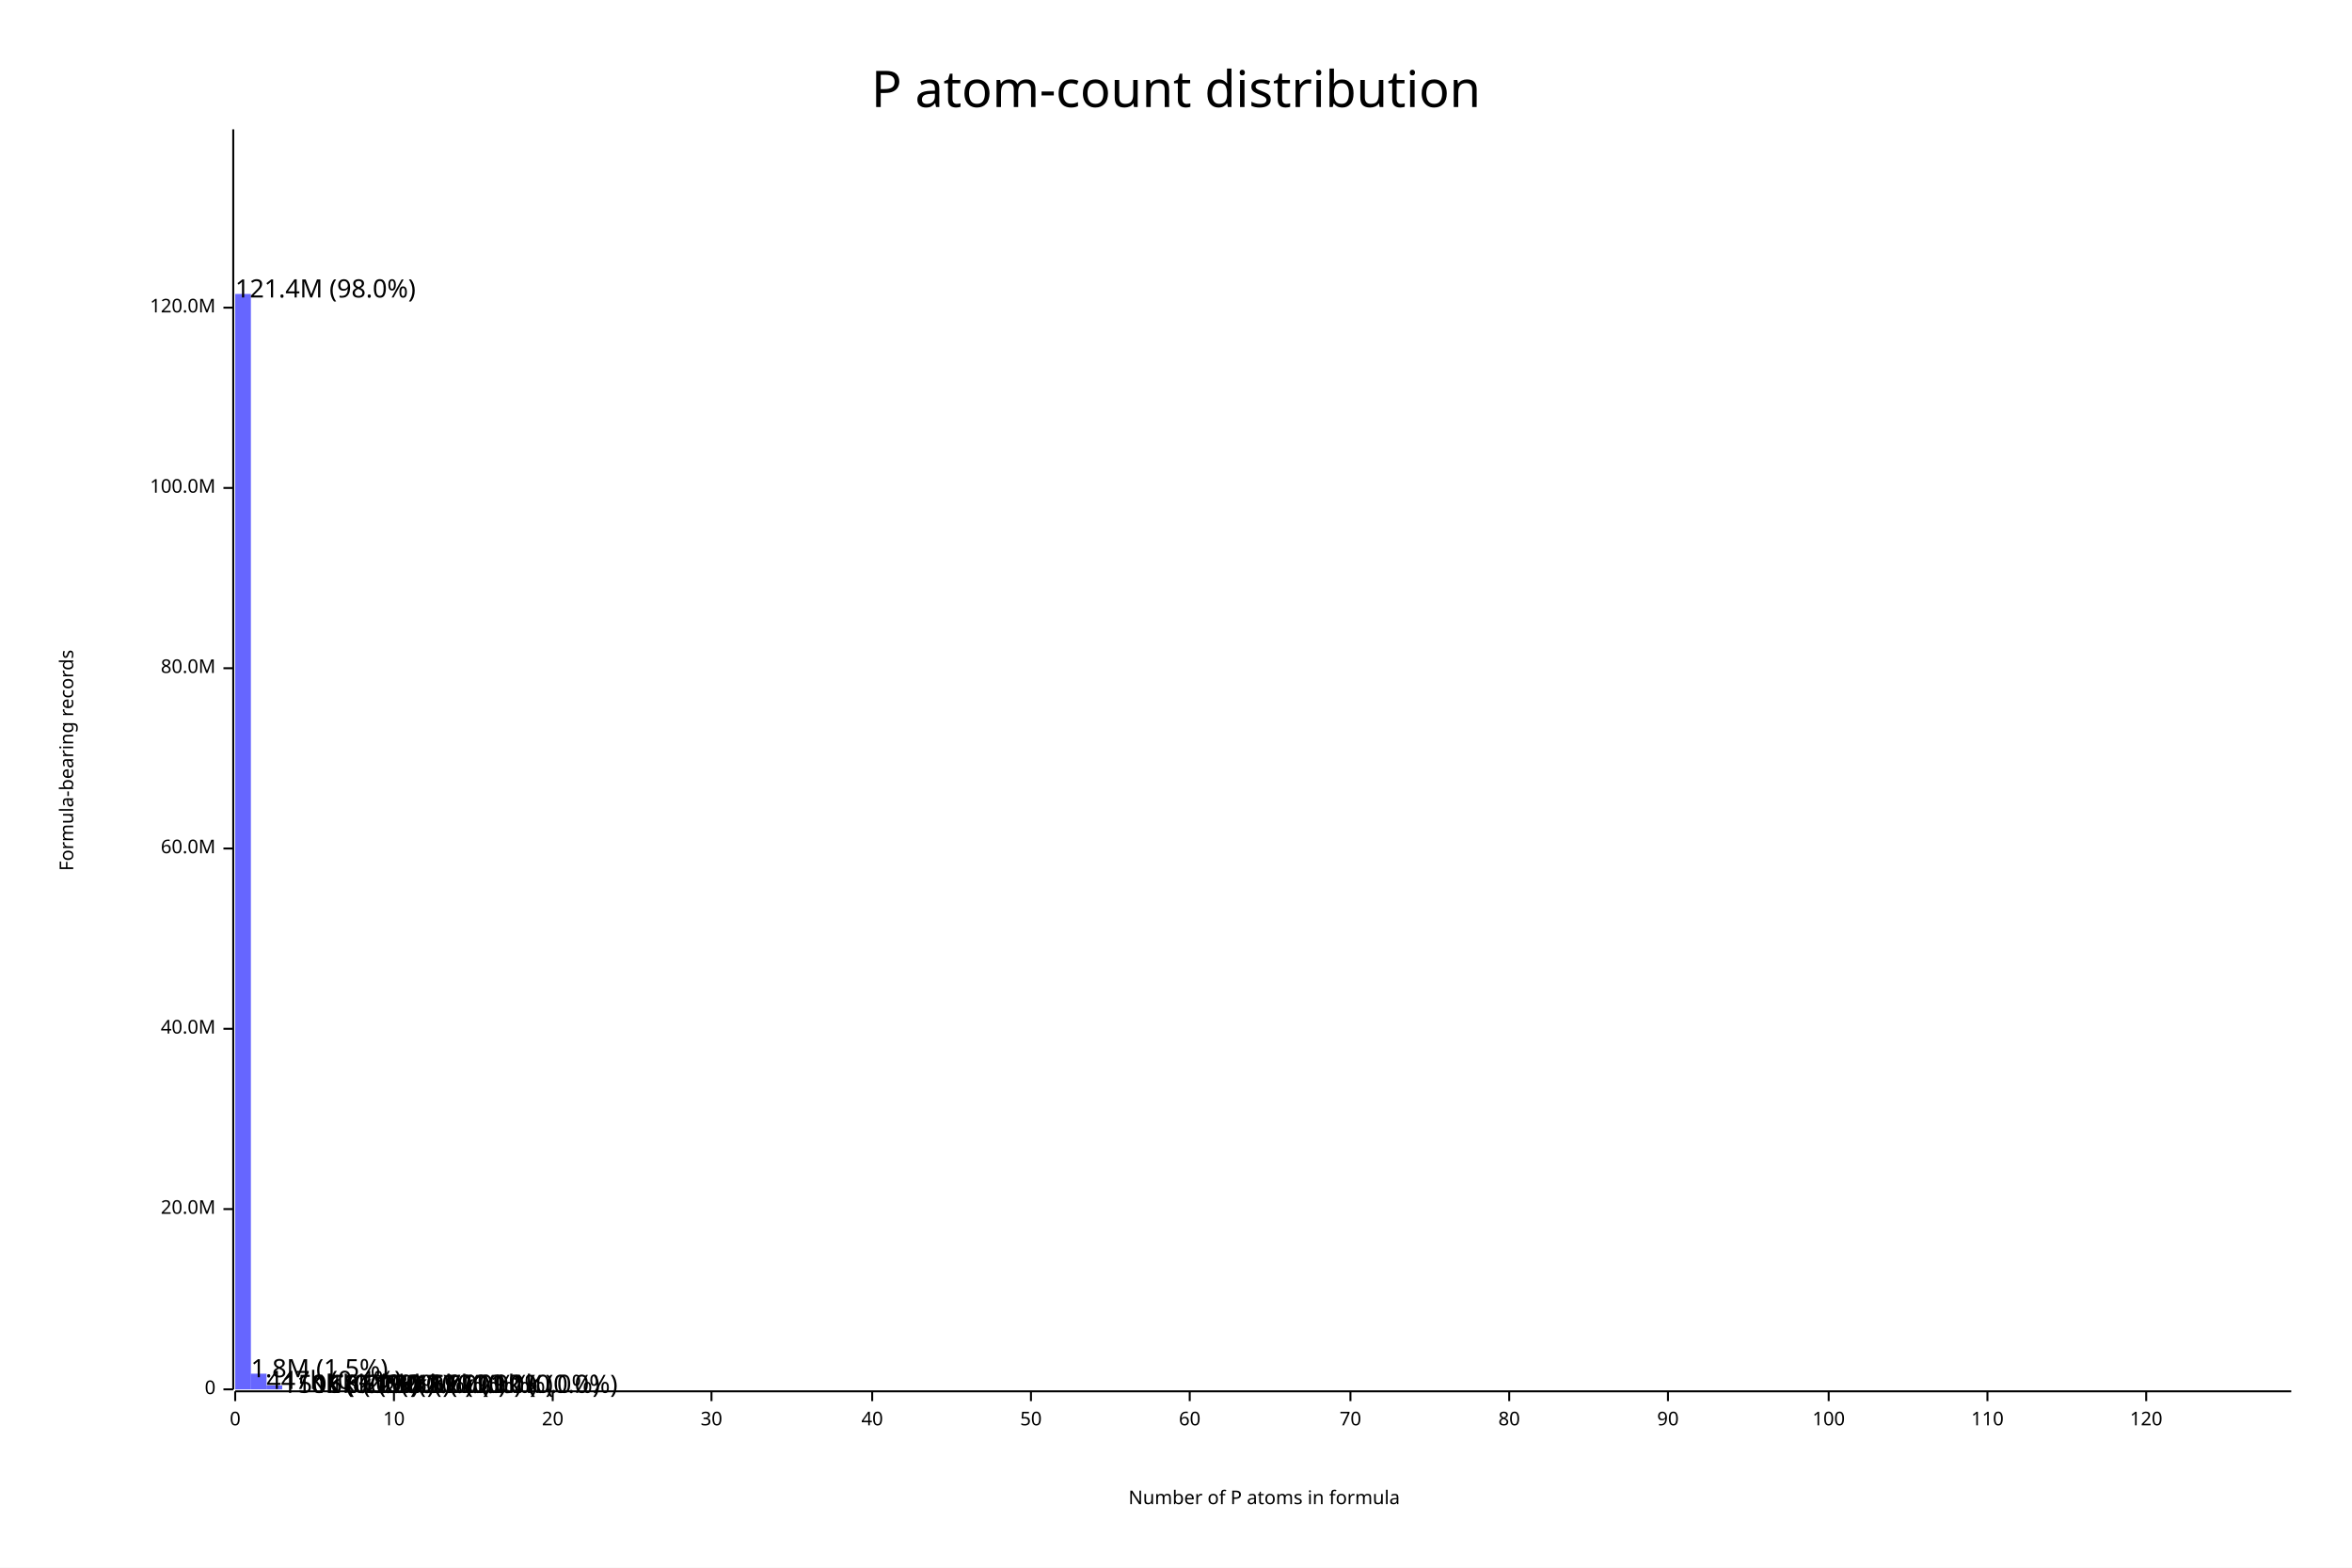
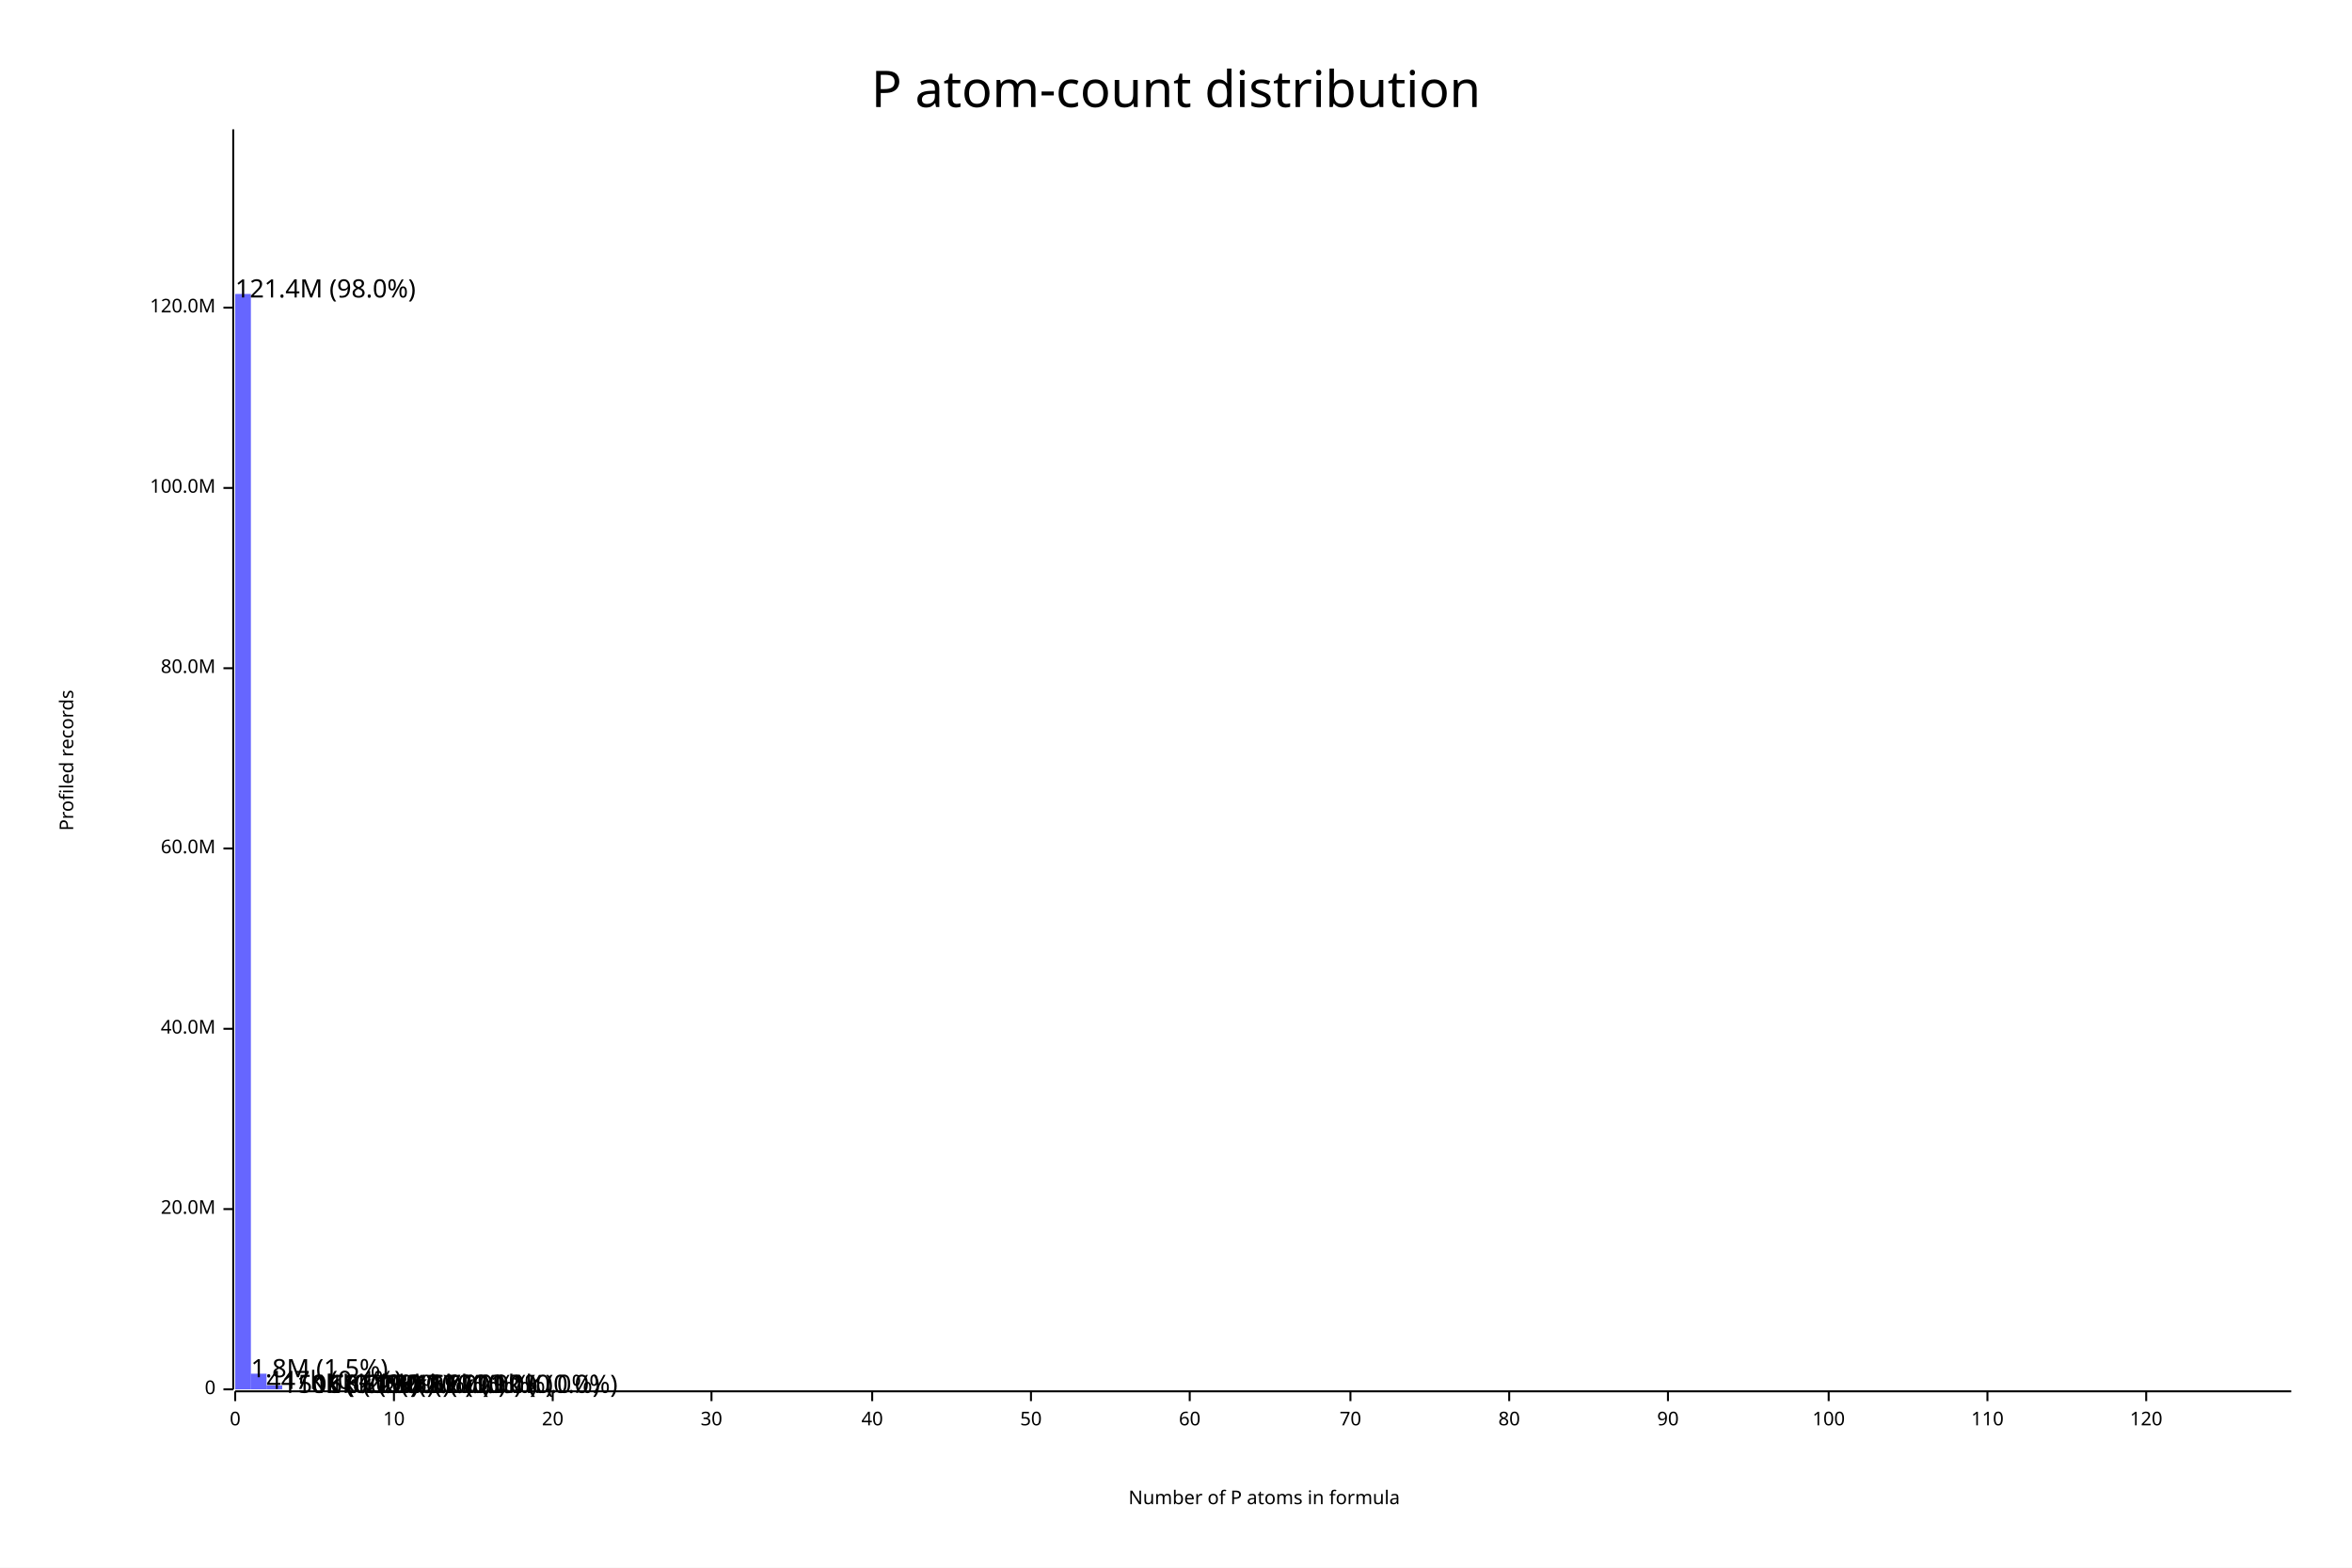
<svg xmlns="http://www.w3.org/2000/svg" width="1200" height="800" viewBox="0 0 1200 800">
  <rect x="0" y="0" width="1200" height="800" opacity="1" fill="#FFFFFF" stroke="none" />
  <text x="600" y="35" dy="0.76em" text-anchor="middle" font-family="sans-serif" font-size="25.806" opacity="1" fill="#000000">
P atom-count distribution
</text>
  <text x="30" y="388" dy="0.76em" text-anchor="middle" font-family="sans-serif" font-size="9.677" opacity="1" fill="#000000" transform="rotate(270, 30, 388)">
- Formula-bearing records
+ Profiled records
</text>
  <text x="645" y="770" dy="-0.5ex" text-anchor="middle" font-family="sans-serif" font-size="9.677" opacity="1" fill="#000000">
Number of P atoms in formula
</text>
  <polyline fill="none" opacity="1" stroke="#000000" stroke-width="1" points="119,66 119,709 " />
  <text x="110" y="709" dy="0.5ex" text-anchor="end" font-family="sans-serif" font-size="9.677" opacity="1" fill="#000000">
0
</text>
  <polyline fill="none" opacity="1" stroke="#000000" stroke-width="1" points="114,709 119,709 " />
  <text x="110" y="617" dy="0.5ex" text-anchor="end" font-family="sans-serif" font-size="9.677" opacity="1" fill="#000000">
20.0M
</text>
  <polyline fill="none" opacity="1" stroke="#000000" stroke-width="1" points="114,617 119,617 " />
  <text x="110" y="525" dy="0.5ex" text-anchor="end" font-family="sans-serif" font-size="9.677" opacity="1" fill="#000000">
40.0M
</text>
  <polyline fill="none" opacity="1" stroke="#000000" stroke-width="1" points="114,525 119,525 " />
  <text x="110" y="433" dy="0.5ex" text-anchor="end" font-family="sans-serif" font-size="9.677" opacity="1" fill="#000000">
60.0M
</text>
  <polyline fill="none" opacity="1" stroke="#000000" stroke-width="1" points="114,433 119,433 " />
  <text x="110" y="341" dy="0.5ex" text-anchor="end" font-family="sans-serif" font-size="9.677" opacity="1" fill="#000000">
80.0M
</text>
  <polyline fill="none" opacity="1" stroke="#000000" stroke-width="1" points="114,341 119,341 " />
  <text x="110" y="249" dy="0.5ex" text-anchor="end" font-family="sans-serif" font-size="9.677" opacity="1" fill="#000000">
100.0M
</text>
  <polyline fill="none" opacity="1" stroke="#000000" stroke-width="1" points="114,249 119,249 " />
  <text x="110" y="157" dy="0.5ex" text-anchor="end" font-family="sans-serif" font-size="9.677" opacity="1" fill="#000000">
120.0M
</text>
  <polyline fill="none" opacity="1" stroke="#000000" stroke-width="1" points="114,157 119,157 " />
  <polyline fill="none" opacity="1" stroke="#000000" stroke-width="1" points="120,710 1169,710 " />
  <text x="120" y="720" dy="0.76em" text-anchor="middle" font-family="sans-serif" font-size="9.677" opacity="1" fill="#000000">
0
</text>
  <polyline fill="none" opacity="1" stroke="#000000" stroke-width="1" points="120,710 120,715 " />
  <text x="201" y="720" dy="0.76em" text-anchor="middle" font-family="sans-serif" font-size="9.677" opacity="1" fill="#000000">
10
</text>
  <polyline fill="none" opacity="1" stroke="#000000" stroke-width="1" points="201,710 201,715 " />
  <text x="282" y="720" dy="0.76em" text-anchor="middle" font-family="sans-serif" font-size="9.677" opacity="1" fill="#000000">
20
</text>
  <polyline fill="none" opacity="1" stroke="#000000" stroke-width="1" points="282,710 282,715 " />
  <text x="363" y="720" dy="0.76em" text-anchor="middle" font-family="sans-serif" font-size="9.677" opacity="1" fill="#000000">
30
</text>
  <polyline fill="none" opacity="1" stroke="#000000" stroke-width="1" points="363,710 363,715 " />
  <text x="445" y="720" dy="0.76em" text-anchor="middle" font-family="sans-serif" font-size="9.677" opacity="1" fill="#000000">
40
</text>
  <polyline fill="none" opacity="1" stroke="#000000" stroke-width="1" points="445,710 445,715 " />
  <text x="526" y="720" dy="0.76em" text-anchor="middle" font-family="sans-serif" font-size="9.677" opacity="1" fill="#000000">
50
</text>
  <polyline fill="none" opacity="1" stroke="#000000" stroke-width="1" points="526,710 526,715 " />
  <text x="607" y="720" dy="0.76em" text-anchor="middle" font-family="sans-serif" font-size="9.677" opacity="1" fill="#000000">
60
</text>
  <polyline fill="none" opacity="1" stroke="#000000" stroke-width="1" points="607,710 607,715 " />
  <text x="689" y="720" dy="0.76em" text-anchor="middle" font-family="sans-serif" font-size="9.677" opacity="1" fill="#000000">
70
</text>
  <polyline fill="none" opacity="1" stroke="#000000" stroke-width="1" points="689,710 689,715 " />
  <text x="770" y="720" dy="0.76em" text-anchor="middle" font-family="sans-serif" font-size="9.677" opacity="1" fill="#000000">
80
</text>
  <polyline fill="none" opacity="1" stroke="#000000" stroke-width="1" points="770,710 770,715 " />
  <text x="851" y="720" dy="0.76em" text-anchor="middle" font-family="sans-serif" font-size="9.677" opacity="1" fill="#000000">
90
</text>
  <polyline fill="none" opacity="1" stroke="#000000" stroke-width="1" points="851,710 851,715 " />
  <text x="933" y="720" dy="0.76em" text-anchor="middle" font-family="sans-serif" font-size="9.677" opacity="1" fill="#000000">
100
</text>
  <polyline fill="none" opacity="1" stroke="#000000" stroke-width="1" points="933,710 933,715 " />
  <text x="1014" y="720" dy="0.76em" text-anchor="middle" font-family="sans-serif" font-size="9.677" opacity="1" fill="#000000">
110
</text>
  <polyline fill="none" opacity="1" stroke="#000000" stroke-width="1" points="1014,710 1014,715 " />
  <text x="1095" y="720" dy="0.76em" text-anchor="middle" font-family="sans-serif" font-size="9.677" opacity="1" fill="#000000">
120
</text>
  <polyline fill="none" opacity="1" stroke="#000000" stroke-width="1" points="1095,710 1095,715 " />
  <rect x="120" y="150" width="8" height="559" opacity="0.6" fill="#0000FF" stroke="none" />
  <rect x="128" y="701" width="8" height="8" opacity="0.6" fill="#0000FF" stroke="none" />
  <rect x="136" y="707" width="8" height="2" opacity="0.6" fill="#0000FF" stroke="none" />
  <rect x="144" y="709" width="8" height="0" opacity="0.6" fill="#0000FF" stroke="none" />
  <rect x="152" y="709" width="8" height="0" opacity="0.6" fill="#0000FF" stroke="none" />
  <rect x="160" y="709" width="8" height="0" opacity="0.6" fill="#0000FF" stroke="none" />
  <rect x="168" y="709" width="8" height="0" opacity="0.6" fill="#0000FF" stroke="none" />
  <rect x="176" y="709" width="9" height="0" opacity="0.6" fill="#0000FF" stroke="none" />
  <rect x="185" y="709" width="8" height="0" opacity="0.6" fill="#0000FF" stroke="none" />
  <rect x="193" y="709" width="8" height="0" opacity="0.6" fill="#0000FF" stroke="none" />
  <rect x="201" y="709" width="8" height="0" opacity="0.6" fill="#0000FF" stroke="none" />
  <rect x="209" y="709" width="8" height="0" opacity="0.6" fill="#0000FF" stroke="none" />
  <rect x="217" y="709" width="8" height="0" opacity="0.6" fill="#0000FF" stroke="none" />
  <rect x="225" y="709" width="8" height="0" opacity="0.6" fill="#0000FF" stroke="none" />
  <rect x="233" y="709" width="8" height="0" opacity="0.6" fill="#0000FF" stroke="none" />
  <rect x="241" y="709" width="9" height="0" opacity="0.6" fill="#0000FF" stroke="none" />
  <rect x="250" y="709" width="8" height="0" opacity="0.6" fill="#0000FF" stroke="none" />
  <rect x="258" y="709" width="8" height="0" opacity="0.6" fill="#0000FF" stroke="none" />
  <rect x="266" y="709" width="8" height="0" opacity="0.6" fill="#0000FF" stroke="none" />
  <rect x="274" y="709" width="8" height="0" opacity="0.6" fill="#0000FF" stroke="none" />
  <rect x="282" y="709" width="8" height="0" opacity="0.6" fill="#0000FF" stroke="none" />
  <rect x="290" y="709" width="8" height="0" opacity="0.6" fill="#0000FF" stroke="none" />
  <rect x="298" y="709" width="9" height="0" opacity="0.6" fill="#0000FF" stroke="none" />
  <rect x="307" y="709" width="8" height="0" opacity="0.6" fill="#0000FF" stroke="none" />
  <rect x="315" y="709" width="8" height="0" opacity="0.6" fill="#0000FF" stroke="none" />
  <rect x="323" y="709" width="8" height="0" opacity="0.6" fill="#0000FF" stroke="none" />
  <rect x="331" y="709" width="8" height="0" opacity="0.6" fill="#0000FF" stroke="none" />
  <rect x="339" y="709" width="8" height="0" opacity="0.6" fill="#0000FF" stroke="none" />
  <rect x="347" y="709" width="8" height="0" opacity="0.6" fill="#0000FF" stroke="none" />
  <rect x="355" y="709" width="8" height="0" opacity="0.6" fill="#0000FF" stroke="none" />
  <rect x="363" y="709" width="9" height="0" opacity="0.6" fill="#0000FF" stroke="none" />
  <rect x="372" y="709" width="8" height="0" opacity="0.6" fill="#0000FF" stroke="none" />
  <rect x="380" y="709" width="8" height="0" opacity="0.6" fill="#0000FF" stroke="none" />
  <rect x="388" y="709" width="8" height="0" opacity="0.6" fill="#0000FF" stroke="none" />
  <rect x="396" y="709" width="8" height="0" opacity="0.6" fill="#0000FF" stroke="none" />
  <rect x="404" y="709" width="8" height="0" opacity="0.6" fill="#0000FF" stroke="none" />
  <rect x="412" y="709" width="8" height="0" opacity="0.6" fill="#0000FF" stroke="none" />
  <rect x="420" y="709" width="9" height="0" opacity="0.6" fill="#0000FF" stroke="none" />
  <rect x="429" y="709" width="8" height="0" opacity="0.6" fill="#0000FF" stroke="none" />
  <rect x="437" y="709" width="8" height="0" opacity="0.6" fill="#0000FF" stroke="none" />
  <rect x="445" y="709" width="8" height="0" opacity="0.6" fill="#0000FF" stroke="none" />
  <rect x="453" y="709" width="8" height="0" opacity="0.6" fill="#0000FF" stroke="none" />
  <rect x="461" y="709" width="8" height="0" opacity="0.6" fill="#0000FF" stroke="none" />
  <rect x="469" y="709" width="8" height="0" opacity="0.6" fill="#0000FF" stroke="none" />
  <rect x="477" y="709" width="8" height="0" opacity="0.6" fill="#0000FF" stroke="none" />
  <rect x="485" y="709" width="9" height="0" opacity="0.6" fill="#0000FF" stroke="none" />
  <rect x="494" y="709" width="8" height="0" opacity="0.6" fill="#0000FF" stroke="none" />
  <rect x="502" y="709" width="8" height="0" opacity="0.6" fill="#0000FF" stroke="none" />
  <rect x="510" y="709" width="8" height="0" opacity="0.6" fill="#0000FF" stroke="none" />
  <rect x="518" y="709" width="8" height="0" opacity="0.6" fill="#0000FF" stroke="none" />
  <rect x="526" y="709" width="8" height="0" opacity="0.6" fill="#0000FF" stroke="none" />
  <rect x="534" y="709" width="8" height="0" opacity="0.6" fill="#0000FF" stroke="none" />
  <rect x="542" y="709" width="8" height="0" opacity="0.6" fill="#0000FF" stroke="none" />
  <rect x="550" y="709" width="9" height="0" opacity="0.6" fill="#0000FF" stroke="none" />
  <rect x="559" y="709" width="8" height="0" opacity="0.6" fill="#0000FF" stroke="none" />
  <rect x="567" y="709" width="8" height="0" opacity="0.6" fill="#0000FF" stroke="none" />
  <rect x="575" y="709" width="8" height="0" opacity="0.6" fill="#0000FF" stroke="none" />
  <rect x="583" y="709" width="8" height="0" opacity="0.6" fill="#0000FF" stroke="none" />
  <rect x="591" y="709" width="8" height="0" opacity="0.6" fill="#0000FF" stroke="none" />
  <rect x="599" y="709" width="8" height="0" opacity="0.6" fill="#0000FF" stroke="none" />
  <rect x="607" y="709" width="9" height="0" opacity="0.6" fill="#0000FF" stroke="none" />
  <rect x="616" y="709" width="8" height="0" opacity="0.6" fill="#0000FF" stroke="none" />
  <rect x="624" y="709" width="8" height="0" opacity="0.6" fill="#0000FF" stroke="none" />
  <rect x="632" y="709" width="8" height="0" opacity="0.6" fill="#0000FF" stroke="none" />
  <rect x="640" y="709" width="8" height="0" opacity="0.6" fill="#0000FF" stroke="none" />
  <rect x="648" y="709" width="8" height="0" opacity="0.6" fill="#0000FF" stroke="none" />
  <rect x="656" y="709" width="8" height="0" opacity="0.6" fill="#0000FF" stroke="none" />
  <rect x="664" y="709" width="8" height="0" opacity="0.6" fill="#0000FF" stroke="none" />
  <rect x="672" y="709" width="9" height="0" opacity="0.6" fill="#0000FF" stroke="none" />
  <rect x="681" y="709" width="8" height="0" opacity="0.6" fill="#0000FF" stroke="none" />
  <rect x="689" y="709" width="8" height="0" opacity="0.6" fill="#0000FF" stroke="none" />
  <rect x="697" y="709" width="8" height="0" opacity="0.6" fill="#0000FF" stroke="none" />
  <rect x="705" y="709" width="8" height="0" opacity="0.6" fill="#0000FF" stroke="none" />
  <rect x="713" y="709" width="8" height="0" opacity="0.6" fill="#0000FF" stroke="none" />
  <rect x="721" y="709" width="8" height="0" opacity="0.6" fill="#0000FF" stroke="none" />
  <rect x="729" y="709" width="9" height="0" opacity="0.6" fill="#0000FF" stroke="none" />
  <rect x="738" y="709" width="8" height="0" opacity="0.6" fill="#0000FF" stroke="none" />
  <rect x="746" y="709" width="8" height="0" opacity="0.6" fill="#0000FF" stroke="none" />
  <rect x="754" y="709" width="8" height="0" opacity="0.6" fill="#0000FF" stroke="none" />
  <rect x="762" y="709" width="8" height="0" opacity="0.6" fill="#0000FF" stroke="none" />
  <rect x="770" y="709" width="8" height="0" opacity="0.6" fill="#0000FF" stroke="none" />
  <rect x="778" y="709" width="8" height="0" opacity="0.6" fill="#0000FF" stroke="none" />
  <rect x="786" y="709" width="8" height="0" opacity="0.6" fill="#0000FF" stroke="none" />
  <rect x="794" y="709" width="9" height="0" opacity="0.6" fill="#0000FF" stroke="none" />
  <rect x="803" y="709" width="8" height="0" opacity="0.6" fill="#0000FF" stroke="none" />
  <rect x="811" y="709" width="8" height="0" opacity="0.6" fill="#0000FF" stroke="none" />
  <rect x="819" y="709" width="8" height="0" opacity="0.6" fill="#0000FF" stroke="none" />
  <rect x="827" y="709" width="8" height="0" opacity="0.6" fill="#0000FF" stroke="none" />
  <rect x="835" y="709" width="8" height="0" opacity="0.6" fill="#0000FF" stroke="none" />
  <rect x="843" y="709" width="8" height="0" opacity="0.6" fill="#0000FF" stroke="none" />
  <rect x="851" y="709" width="8" height="0" opacity="0.6" fill="#0000FF" stroke="none" />
  <rect x="859" y="709" width="9" height="0" opacity="0.6" fill="#0000FF" stroke="none" />
  <rect x="868" y="709" width="8" height="0" opacity="0.6" fill="#0000FF" stroke="none" />
  <rect x="876" y="709" width="8" height="0" opacity="0.6" fill="#0000FF" stroke="none" />
  <rect x="884" y="709" width="8" height="0" opacity="0.6" fill="#0000FF" stroke="none" />
  <rect x="892" y="709" width="8" height="0" opacity="0.6" fill="#0000FF" stroke="none" />
  <rect x="900" y="709" width="8" height="0" opacity="0.6" fill="#0000FF" stroke="none" />
  <rect x="908" y="709" width="8" height="0" opacity="0.6" fill="#0000FF" stroke="none" />
  <rect x="916" y="709" width="9" height="0" opacity="0.6" fill="#0000FF" stroke="none" />
  <rect x="925" y="709" width="8" height="0" opacity="0.6" fill="#0000FF" stroke="none" />
  <rect x="933" y="709" width="8" height="0" opacity="0.6" fill="#0000FF" stroke="none" />
  <rect x="941" y="709" width="8" height="0" opacity="0.6" fill="#0000FF" stroke="none" />
  <rect x="949" y="709" width="8" height="0" opacity="0.6" fill="#0000FF" stroke="none" />
  <rect x="957" y="709" width="8" height="0" opacity="0.6" fill="#0000FF" stroke="none" />
  <rect x="965" y="709" width="8" height="0" opacity="0.6" fill="#0000FF" stroke="none" />
  <rect x="973" y="709" width="8" height="0" opacity="0.6" fill="#0000FF" stroke="none" />
  <rect x="981" y="709" width="9" height="0" opacity="0.6" fill="#0000FF" stroke="none" />
  <rect x="990" y="709" width="8" height="0" opacity="0.6" fill="#0000FF" stroke="none" />
  <rect x="998" y="709" width="8" height="0" opacity="0.6" fill="#0000FF" stroke="none" />
  <rect x="1006" y="709" width="8" height="0" opacity="0.6" fill="#0000FF" stroke="none" />
  <rect x="1014" y="709" width="8" height="0" opacity="0.6" fill="#0000FF" stroke="none" />
  <rect x="1022" y="709" width="8" height="0" opacity="0.6" fill="#0000FF" stroke="none" />
  <rect x="1030" y="709" width="8" height="0" opacity="0.6" fill="#0000FF" stroke="none" />
  <rect x="1038" y="709" width="9" height="0" opacity="0.6" fill="#0000FF" stroke="none" />
  <rect x="1047" y="709" width="8" height="0" opacity="0.6" fill="#0000FF" stroke="none" />
  <rect x="1055" y="709" width="8" height="0" opacity="0.6" fill="#0000FF" stroke="none" />
  <rect x="1063" y="709" width="8" height="0" opacity="0.6" fill="#0000FF" stroke="none" />
  <rect x="1071" y="709" width="8" height="0" opacity="0.6" fill="#0000FF" stroke="none" />
  <rect x="1079" y="709" width="8" height="0" opacity="0.6" fill="#0000FF" stroke="none" />
  <rect x="1087" y="709" width="8" height="0" opacity="0.6" fill="#0000FF" stroke="none" />
  <rect x="1095" y="709" width="8" height="0" opacity="0.6" fill="#0000FF" stroke="none" />
  <rect x="1103" y="709" width="9" height="0" opacity="0.6" fill="#0000FF" stroke="none" />
  <rect x="1112" y="709" width="8" height="0" opacity="0.6" fill="#0000FF" stroke="none" />
  <rect x="1120" y="709" width="8" height="0" opacity="0.6" fill="#0000FF" stroke="none" />
  <rect x="1128" y="709" width="8" height="0" opacity="0.6" fill="#0000FF" stroke="none" />
  <rect x="1136" y="709" width="8" height="0" opacity="0.6" fill="#0000FF" stroke="none" />
  <rect x="1144" y="709" width="8" height="0" opacity="0.6" fill="#0000FF" stroke="none" />
  <rect x="1152" y="709" width="8" height="0" opacity="0.6" fill="#0000FF" stroke="none" />
  <rect x="1160" y="709" width="9" height="0" opacity="0.6" fill="#0000FF" stroke="none" />
  <text x="120" y="142" dy="0.76em" text-anchor="start" font-family="sans-serif" font-size="12.903" opacity="1" fill="#000000">
121.4M (98.0%)
</text>
  <text x="128" y="693" dy="0.76em" text-anchor="start" font-family="sans-serif" font-size="12.903" opacity="1" fill="#000000">
1.8M (1.5%)
</text>
  <text x="136" y="699" dy="0.76em" text-anchor="start" font-family="sans-serif" font-size="12.903" opacity="1" fill="#000000">
447k (0.4%)
</text>
  <text x="144" y="701" dy="0.76em" text-anchor="start" font-family="sans-serif" font-size="12.903" opacity="1" fill="#000000">
110k (0.1%)
</text>
  <text x="152" y="701" dy="0.76em" text-anchor="start" font-family="sans-serif" font-size="12.903" opacity="1" fill="#000000">
50k (0.0%)
</text>
  <text x="160" y="701" dy="0.76em" text-anchor="start" font-family="sans-serif" font-size="12.903" opacity="1" fill="#000000">
15k (0.0%)
</text>
  <text x="168" y="701" dy="0.76em" text-anchor="start" font-family="sans-serif" font-size="12.903" opacity="1" fill="#000000">
18k (0.0%)
</text>
  <text x="176" y="701" dy="0.76em" text-anchor="start" font-family="sans-serif" font-size="12.903" opacity="1" fill="#000000">
6.2k (0.0%)
</text>
  <text x="185" y="701" dy="0.76em" text-anchor="start" font-family="sans-serif" font-size="12.903" opacity="1" fill="#000000">
7.5k (0.0%)
</text>
  <text x="193" y="701" dy="0.76em" text-anchor="start" font-family="sans-serif" font-size="12.903" opacity="1" fill="#000000">
2.9k (0.0%)
</text>
  <text x="201" y="701" dy="0.76em" text-anchor="start" font-family="sans-serif" font-size="12.903" opacity="1" fill="#000000">
3.1k (0.0%)
</text>
  <text x="209" y="701" dy="0.76em" text-anchor="start" font-family="sans-serif" font-size="12.903" opacity="1" fill="#000000">
1.5k (0.0%)
</text>
  <text x="217" y="701" dy="0.76em" text-anchor="start" font-family="sans-serif" font-size="12.903" opacity="1" fill="#000000">
2.7k (0.0%)
</text>
  <text x="241" y="701" dy="0.76em" text-anchor="start" font-family="sans-serif" font-size="12.903" opacity="1" fill="#000000">
1.1k (0.0%)
</text>
  <text x="250" y="701" dy="0.76em" text-anchor="start" font-family="sans-serif" font-size="12.903" opacity="1" fill="#000000">
1.1k (0.0%)
</text>
</svg>
